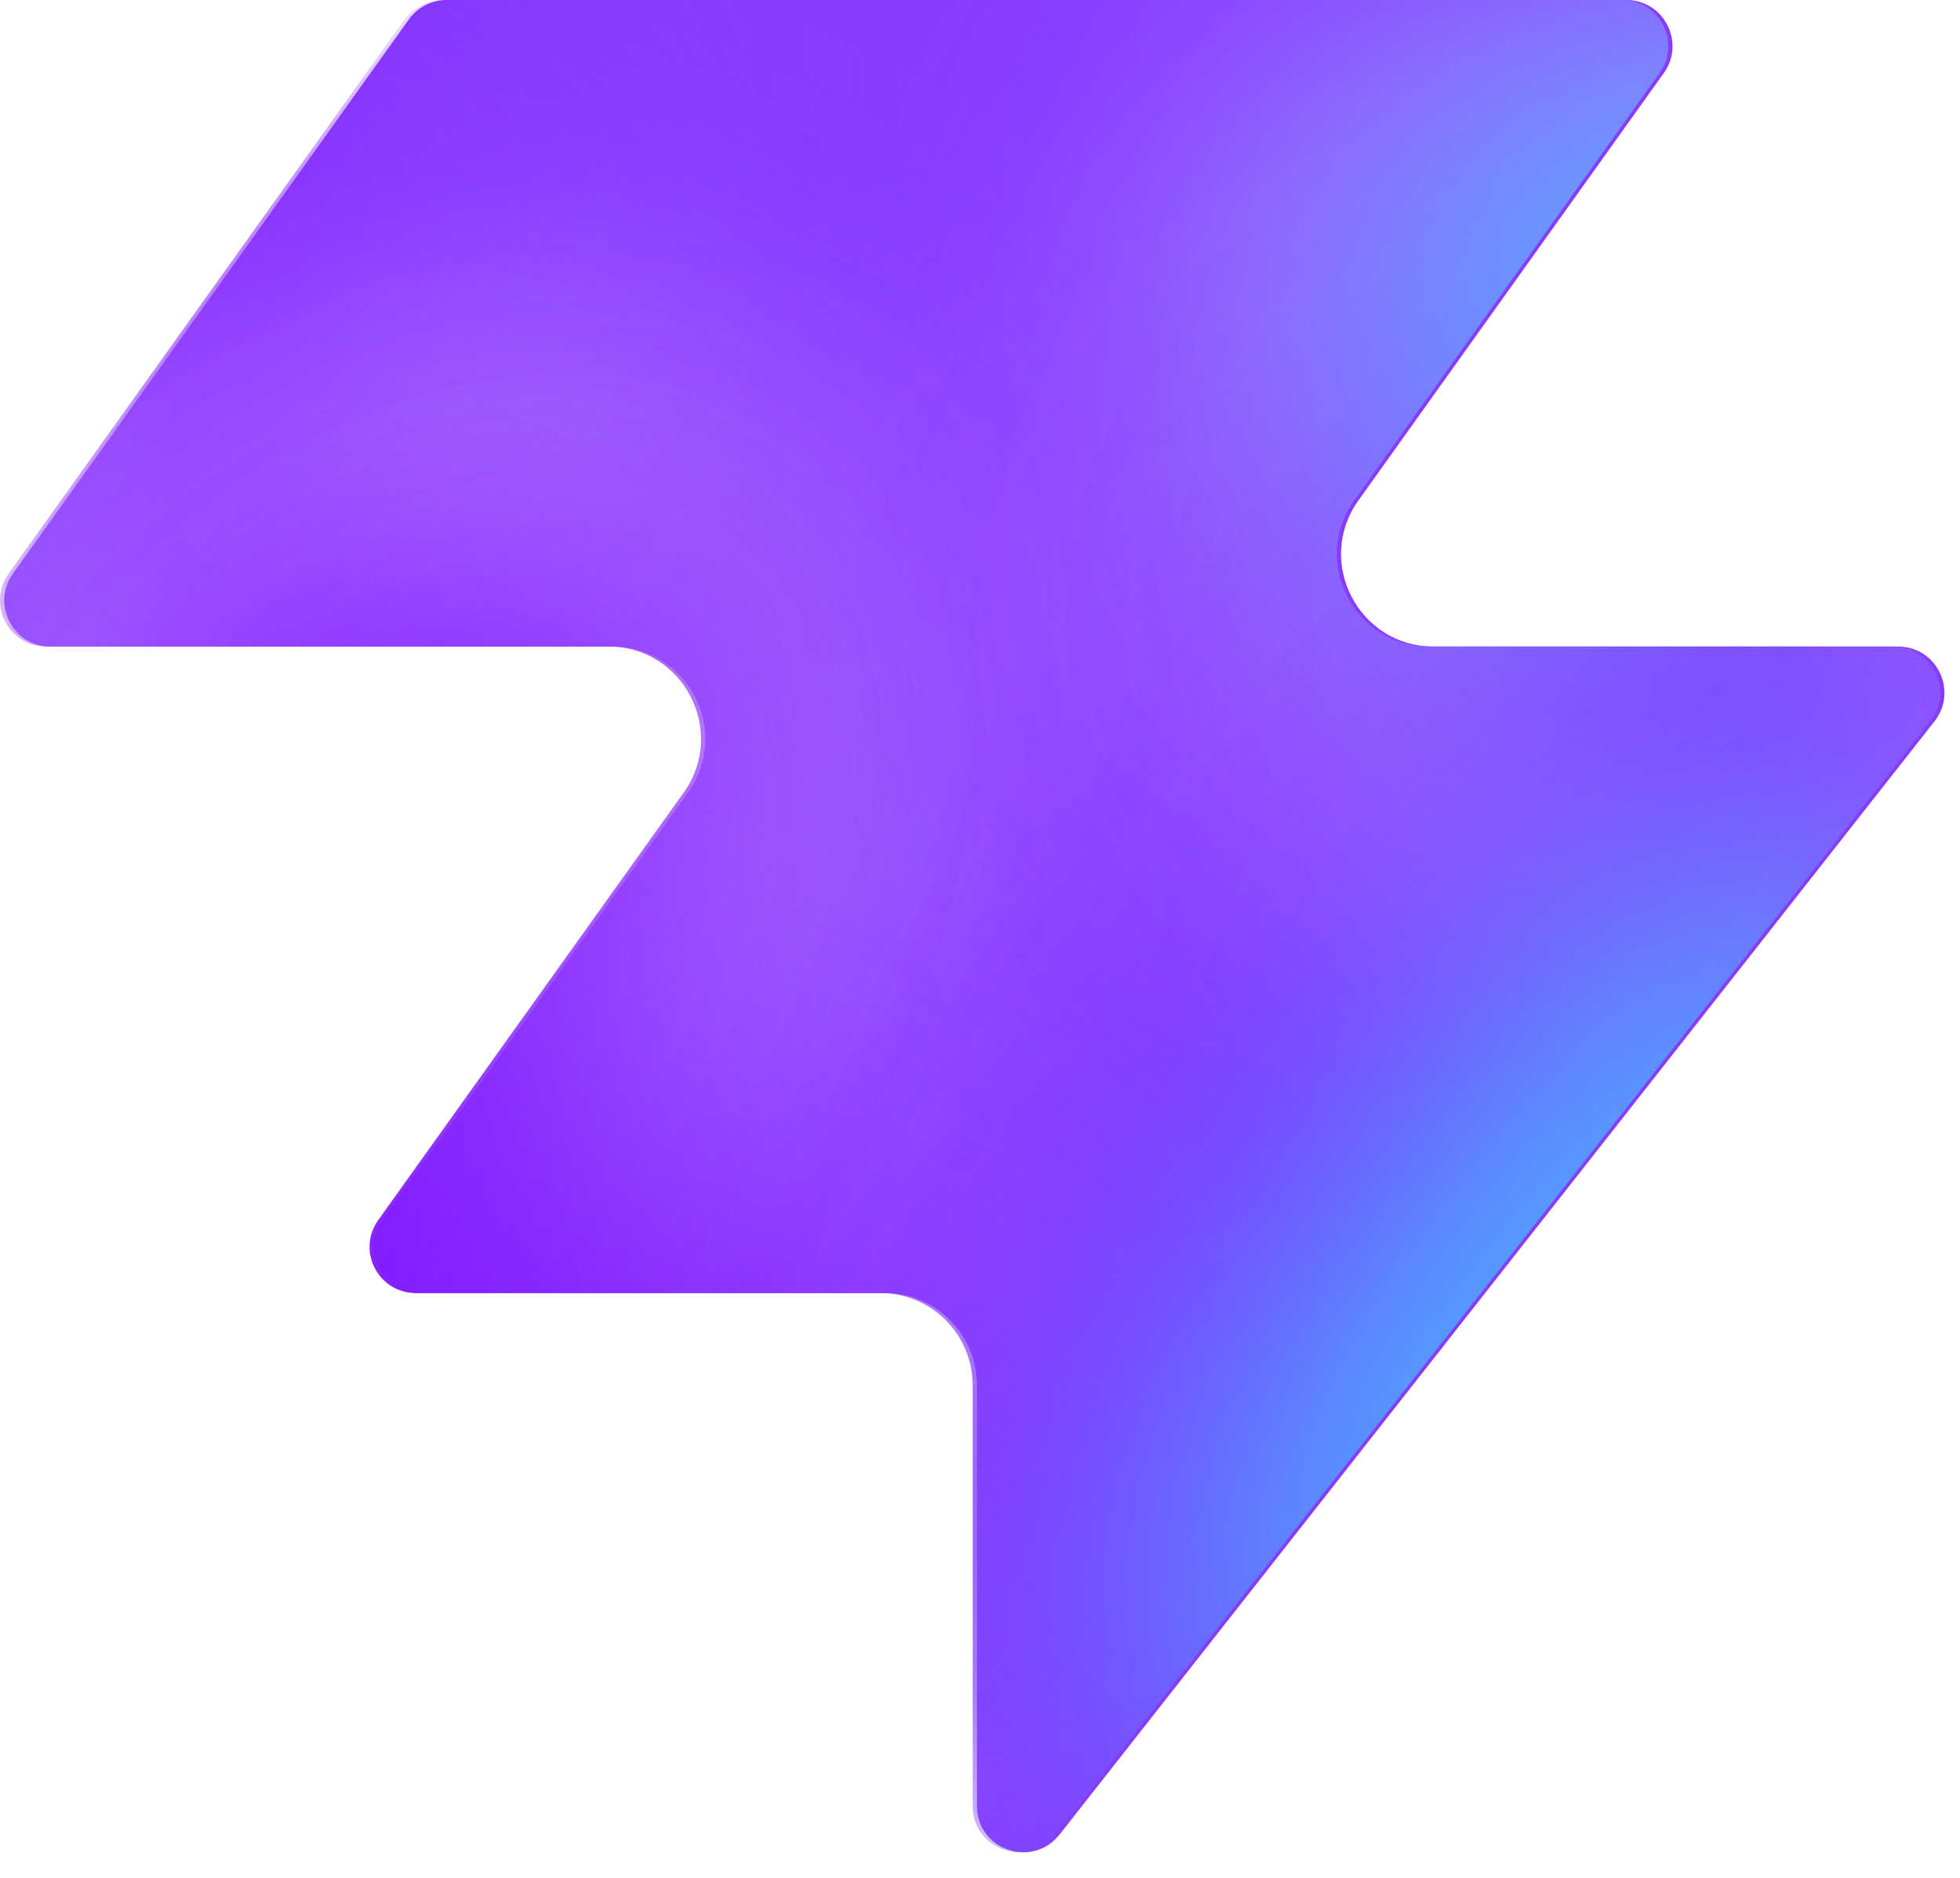
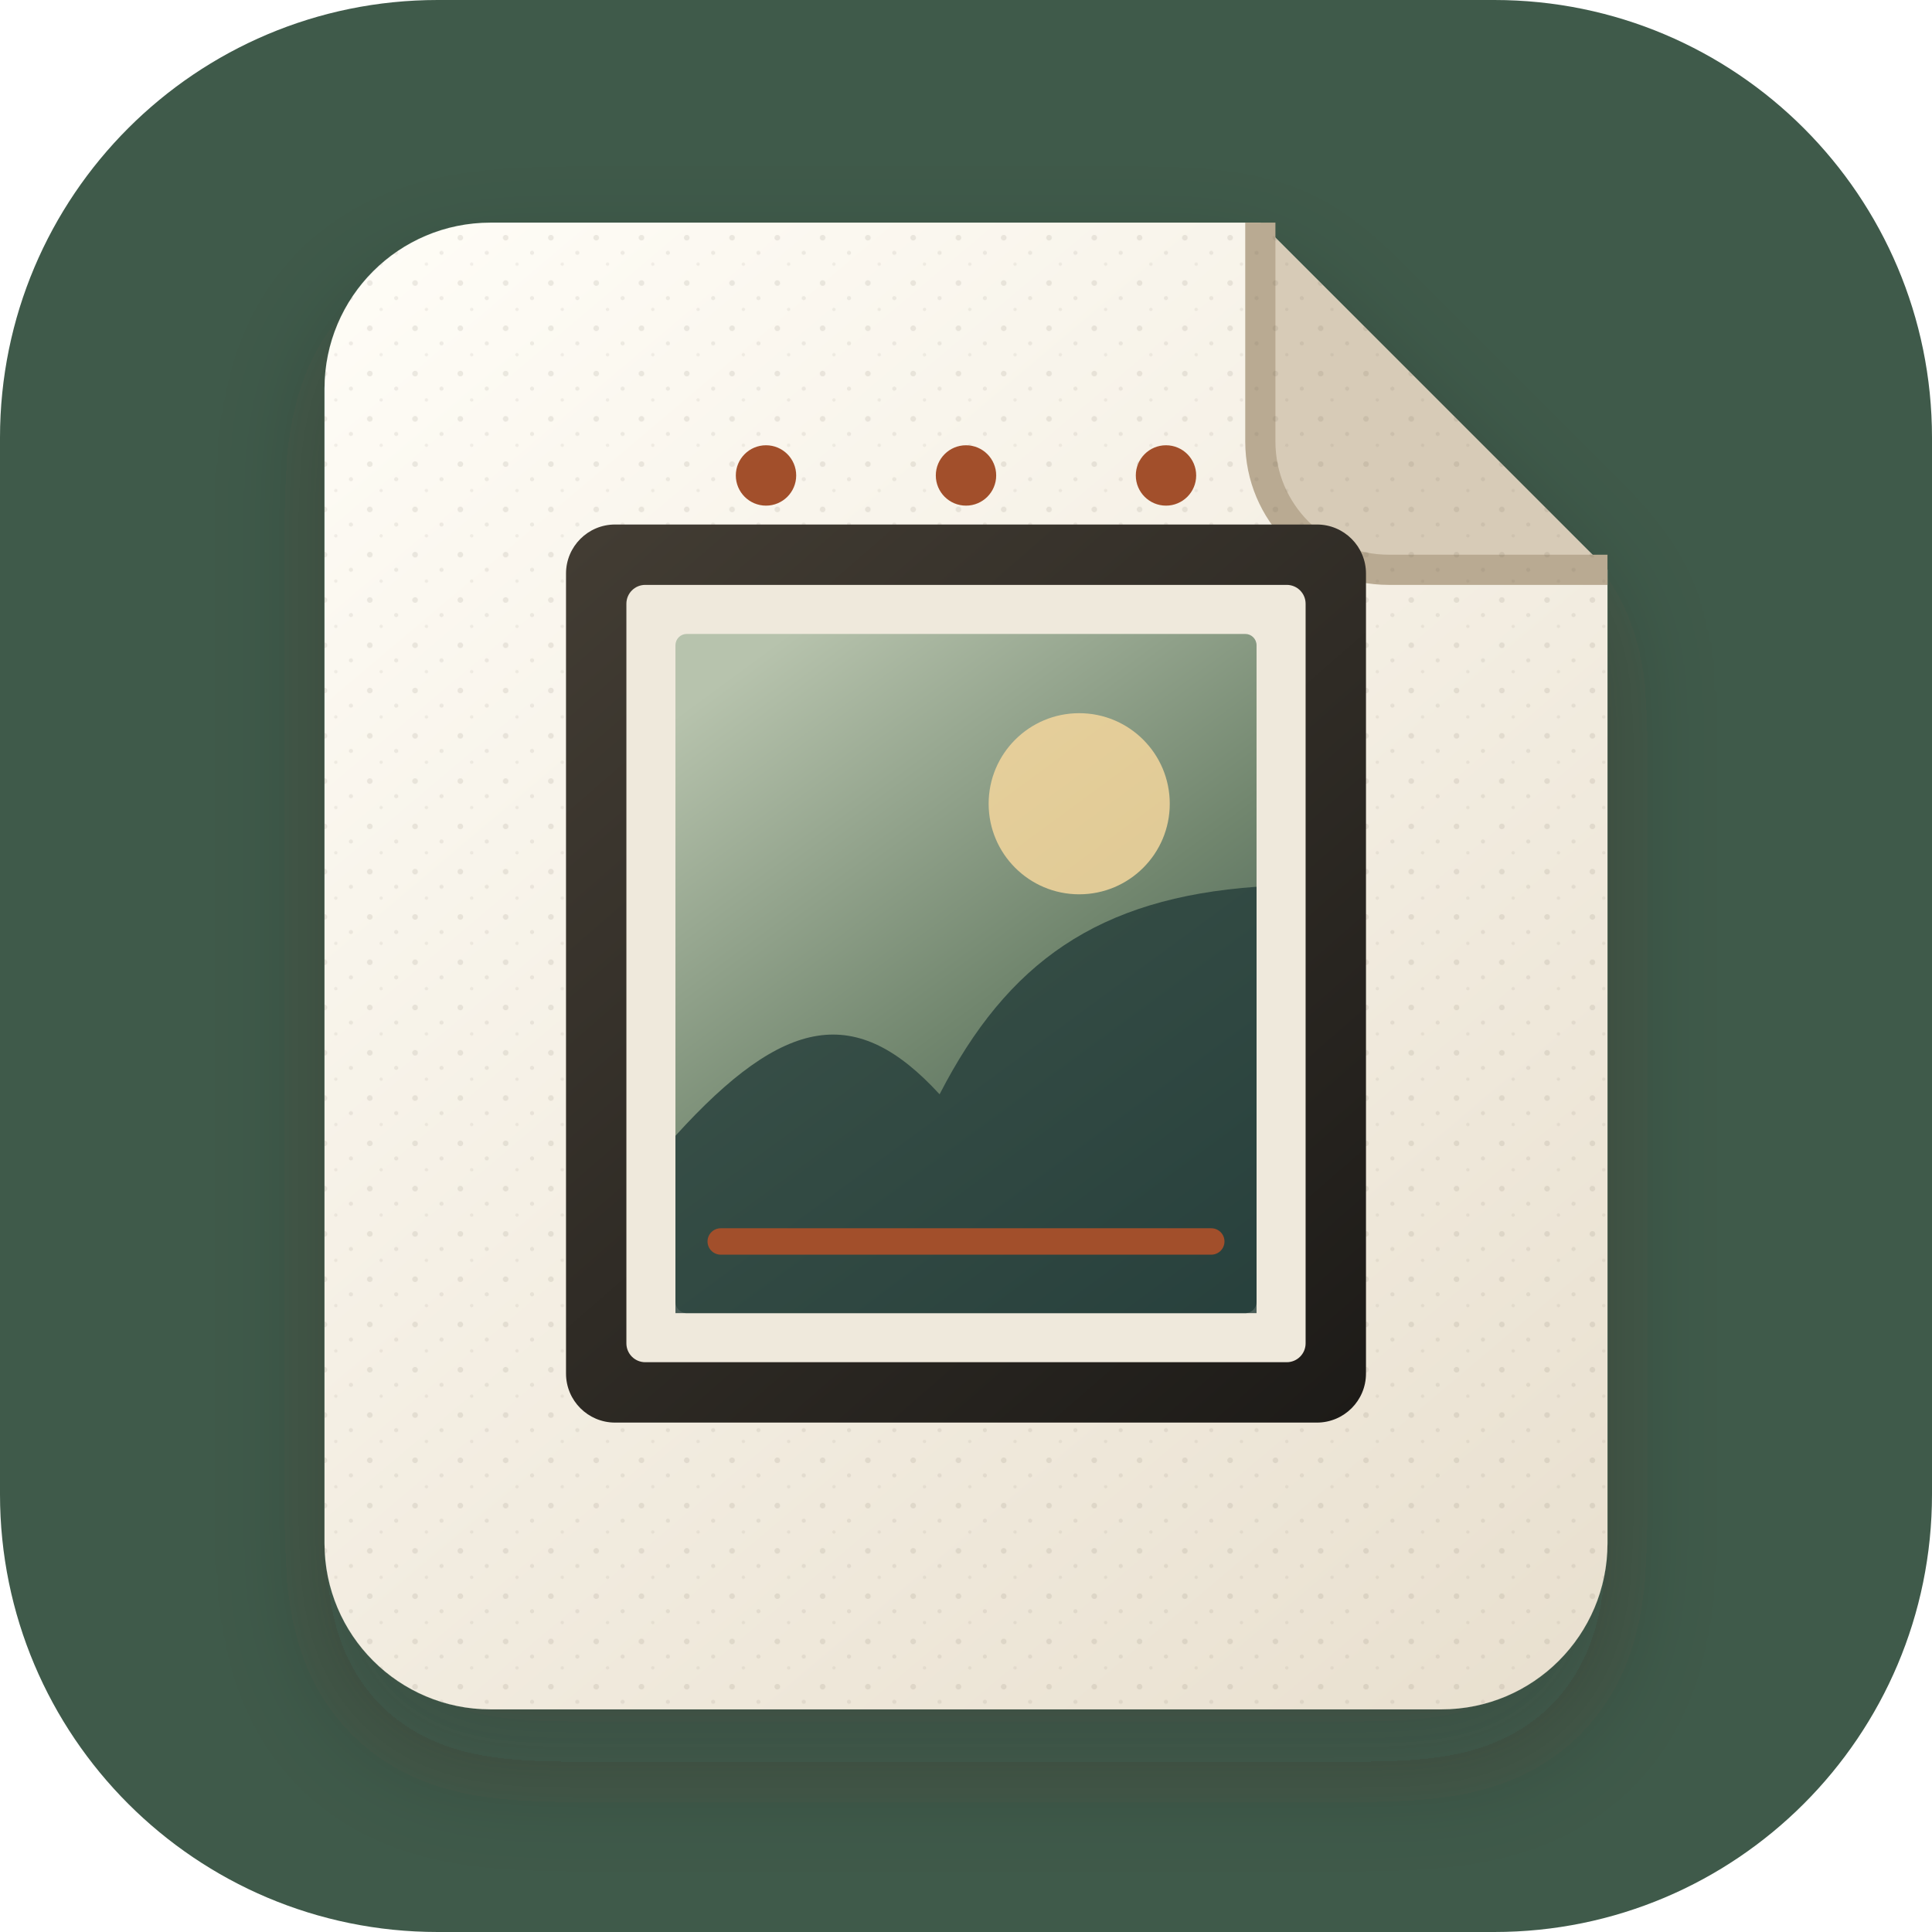
- <svg xmlns="http://www.w3.org/2000/svg" width="48" height="46" fill="none" viewBox="0 0 48 46">
-   <path fill="#863bff" d="M25.946 44.938c-.664.845-2.021.375-2.021-.698V33.937a2.26 2.26 0 0 0-2.262-2.262H10.287c-.92 0-1.456-1.04-.92-1.788l7.48-10.471c1.07-1.497 0-3.578-1.842-3.578H1.237c-.92 0-1.456-1.04-.92-1.788L10.013.474c.214-.297.556-.474.92-.474h28.894c.92 0 1.456 1.04.92 1.788l-7.48 10.471c-1.07 1.498 0 3.579 1.842 3.579h11.377c.943 0 1.473 1.088.89 1.83L25.947 44.94z" style="fill:#863bff;fill:color(display-p3 .525 .23 1);fill-opacity:1" />
-   <mask id="a" width="48" height="46" x="0" y="0" maskUnits="userSpaceOnUse" style="mask-type:alpha">
-     <path fill="#000" d="M25.842 44.938c-.664.844-2.021.375-2.021-.698V33.937a2.26 2.26 0 0 0-2.262-2.262H10.183c-.92 0-1.456-1.04-.92-1.788l7.48-10.471c1.07-1.498 0-3.579-1.842-3.579H1.133c-.92 0-1.456-1.04-.92-1.787L9.91.473c.214-.297.556-.474.92-.474h28.894c.92 0 1.456 1.04.92 1.788l-7.48 10.471c-1.07 1.498 0 3.578 1.842 3.578h11.377c.943 0 1.473 1.088.89 1.832L25.843 44.94z" style="fill:#000;fill-opacity:1" />
-   </mask>
-   <g mask="url(#a)">
-     <g filter="url(#b)">
-       <ellipse cx="5.508" cy="14.704" fill="#ede6ff" rx="5.508" ry="14.704" style="fill:#ede6ff;fill:color(display-p3 .927 .903 1);fill-opacity:1" transform="matrix(.00324 1 1 -.00324 -4.47 31.516)" />
-     </g>
-     <g filter="url(#c)">
-       <ellipse cx="10.399" cy="29.851" fill="#ede6ff" rx="10.399" ry="29.851" style="fill:#ede6ff;fill:color(display-p3 .927 .903 1);fill-opacity:1" transform="matrix(.00324 1 1 -.00324 -39.328 7.883)" />
-     </g>
-     <g filter="url(#d)">
-       <ellipse cx="5.508" cy="30.487" fill="#7e14ff" rx="5.508" ry="30.487" style="fill:#7e14ff;fill:color(display-p3 .492 .077 1);fill-opacity:1" transform="rotate(89.814 -25.913 -14.639)scale(1 -1)" />
-     </g>
-     <g filter="url(#e)">
-       <ellipse cx="5.508" cy="30.599" fill="#7e14ff" rx="5.508" ry="30.599" style="fill:#7e14ff;fill:color(display-p3 .492 .077 1);fill-opacity:1" transform="rotate(89.814 -32.644 -3.334)scale(1 -1)" />
-     </g>
-     <g filter="url(#f)">
-       <ellipse cx="5.508" cy="30.599" fill="#7e14ff" rx="5.508" ry="30.599" style="fill:#7e14ff;fill:color(display-p3 .492 .077 1);fill-opacity:1" transform="matrix(.00324 1 1 -.00324 -34.34 30.47)" />
-     </g>
-     <g filter="url(#g)">
-       <ellipse cx="14.072" cy="22.078" fill="#ede6ff" rx="14.072" ry="22.078" style="fill:#ede6ff;fill:color(display-p3 .927 .903 1);fill-opacity:1" transform="rotate(93.35 24.506 48.493)scale(-1 1)" />
-     </g>
-     <g filter="url(#h)">
-       <ellipse cx="3.47" cy="21.501" fill="#7e14ff" rx="3.47" ry="21.501" style="fill:#7e14ff;fill:color(display-p3 .492 .077 1);fill-opacity:1" transform="rotate(89.009 28.708 47.59)scale(-1 1)" />
-     </g>
-     <g filter="url(#i)">
-       <ellipse cx="3.47" cy="21.501" fill="#7e14ff" rx="3.47" ry="21.501" style="fill:#7e14ff;fill:color(display-p3 .492 .077 1);fill-opacity:1" transform="rotate(89.009 28.708 47.59)scale(-1 1)" />
-     </g>
-     <g filter="url(#j)">
-       <ellipse cx=".387" cy="8.972" fill="#7e14ff" rx="4.407" ry="29.108" style="fill:#7e14ff;fill:color(display-p3 .492 .077 1);fill-opacity:1" transform="rotate(39.51 .387 8.972)" />
-     </g>
-     <g filter="url(#k)">
-       <ellipse cx="47.523" cy="-6.092" fill="#7e14ff" rx="4.407" ry="29.108" style="fill:#7e14ff;fill:color(display-p3 .492 .077 1);fill-opacity:1" transform="rotate(37.892 47.523 -6.092)" />
-     </g>
-     <g filter="url(#l)">
-       <ellipse cx="41.412" cy="6.333" fill="#47bfff" rx="5.971" ry="9.665" style="fill:#47bfff;fill:color(display-p3 .28 .748 1);fill-opacity:1" transform="rotate(37.892 41.412 6.333)" />
-     </g>
-     <g filter="url(#m)">
-       <ellipse cx="-1.879" cy="38.332" fill="#7e14ff" rx="4.407" ry="29.108" style="fill:#7e14ff;fill:color(display-p3 .492 .077 1);fill-opacity:1" transform="rotate(37.892 -1.88 38.332)" />
-     </g>
-     <g filter="url(#n)">
-       <ellipse cx="-1.879" cy="38.332" fill="#7e14ff" rx="4.407" ry="29.108" style="fill:#7e14ff;fill:color(display-p3 .492 .077 1);fill-opacity:1" transform="rotate(37.892 -1.88 38.332)" />
-     </g>
-     <g filter="url(#o)">
-       <ellipse cx="35.651" cy="29.907" fill="#7e14ff" rx="4.407" ry="29.108" style="fill:#7e14ff;fill:color(display-p3 .492 .077 1);fill-opacity:1" transform="rotate(37.892 35.651 29.907)" />
-     </g>
-     <g filter="url(#p)">
-       <ellipse cx="38.418" cy="32.4" fill="#47bfff" rx="5.971" ry="15.297" style="fill:#47bfff;fill:color(display-p3 .28 .748 1);fill-opacity:1" transform="rotate(37.892 38.418 32.4)" />
-     </g>
-   </g>
+ <svg xmlns="http://www.w3.org/2000/svg" viewBox="0 0 512 512" role="img" aria-labelledby="title desc">
  <defs>
-     <filter id="b" width="60.045" height="41.654" x="-19.77" y="16.149" color-interpolation-filters="sRGB" filterUnits="userSpaceOnUse">
-       <feFlood flood-opacity="0" result="BackgroundImageFix" />
-       <feBlend in="SourceGraphic" in2="BackgroundImageFix" result="shape" />
-       <feGaussianBlur result="effect1_foregroundBlur_2002_17158" stdDeviation="7.659" />
+     <linearGradient id="paper" x1="88" y1="60" x2="424" y2="458" gradientUnits="userSpaceOnUse">
+       <stop stop-color="#fffdf7" />
+       <stop offset="1" stop-color="#e8dfce" />
+     </linearGradient>
+     <linearGradient id="frame" x1="156" y1="142" x2="359" y2="375" gradientUnits="userSpaceOnUse">
+       <stop stop-color="#423c33" />
+       <stop offset="1" stop-color="#1d1b18" />
+     </linearGradient>
+     <linearGradient id="photo" x1="203" y1="172" x2="328" y2="342" gradientUnits="userSpaceOnUse">
+       <stop stop-color="#b7c3ad" />
+       <stop offset=".52" stop-color="#71866e" />
+       <stop offset="1" stop-color="#344e48" />
+     </linearGradient>
+     <filter id="shadow" x="0" y="0" width="512" height="512" filterUnits="userSpaceOnUse">
+       <feDropShadow dx="0" dy="14" stdDeviation="16" flood-color="#30291f" flood-opacity=".22" />
    </filter>
-     <filter id="c" width="90.34" height="51.437" x="-54.613" y="-7.533" color-interpolation-filters="sRGB" filterUnits="userSpaceOnUse">
-       <feFlood flood-opacity="0" result="BackgroundImageFix" />
-       <feBlend in="SourceGraphic" in2="BackgroundImageFix" result="shape" />
-       <feGaussianBlur result="effect1_foregroundBlur_2002_17158" stdDeviation="7.659" />
-     </filter>
-     <filter id="d" width="79.355" height="29.4" x="-49.64" y="2.03" color-interpolation-filters="sRGB" filterUnits="userSpaceOnUse">
-       <feFlood flood-opacity="0" result="BackgroundImageFix" />
-       <feBlend in="SourceGraphic" in2="BackgroundImageFix" result="shape" />
-       <feGaussianBlur result="effect1_foregroundBlur_2002_17158" stdDeviation="4.596" />
-     </filter>
-     <filter id="e" width="79.579" height="29.4" x="-45.045" y="20.029" color-interpolation-filters="sRGB" filterUnits="userSpaceOnUse">
-       <feFlood flood-opacity="0" result="BackgroundImageFix" />
-       <feBlend in="SourceGraphic" in2="BackgroundImageFix" result="shape" />
-       <feGaussianBlur result="effect1_foregroundBlur_2002_17158" stdDeviation="4.596" />
-     </filter>
-     <filter id="f" width="79.579" height="29.4" x="-43.513" y="21.178" color-interpolation-filters="sRGB" filterUnits="userSpaceOnUse">
-       <feFlood flood-opacity="0" result="BackgroundImageFix" />
-       <feBlend in="SourceGraphic" in2="BackgroundImageFix" result="shape" />
-       <feGaussianBlur result="effect1_foregroundBlur_2002_17158" stdDeviation="4.596" />
-     </filter>
-     <filter id="g" width="74.749" height="58.852" x="15.756" y="-17.901" color-interpolation-filters="sRGB" filterUnits="userSpaceOnUse">
-       <feFlood flood-opacity="0" result="BackgroundImageFix" />
-       <feBlend in="SourceGraphic" in2="BackgroundImageFix" result="shape" />
-       <feGaussianBlur result="effect1_foregroundBlur_2002_17158" stdDeviation="7.659" />
-     </filter>
-     <filter id="h" width="61.377" height="25.362" x="23.548" y="2.284" color-interpolation-filters="sRGB" filterUnits="userSpaceOnUse">
-       <feFlood flood-opacity="0" result="BackgroundImageFix" />
-       <feBlend in="SourceGraphic" in2="BackgroundImageFix" result="shape" />
-       <feGaussianBlur result="effect1_foregroundBlur_2002_17158" stdDeviation="4.596" />
-     </filter>
-     <filter id="i" width="61.377" height="25.362" x="23.548" y="2.284" color-interpolation-filters="sRGB" filterUnits="userSpaceOnUse">
-       <feFlood flood-opacity="0" result="BackgroundImageFix" />
-       <feBlend in="SourceGraphic" in2="BackgroundImageFix" result="shape" />
-       <feGaussianBlur result="effect1_foregroundBlur_2002_17158" stdDeviation="4.596" />
-     </filter>
-     <filter id="j" width="56.045" height="63.649" x="-27.636" y="-22.853" color-interpolation-filters="sRGB" filterUnits="userSpaceOnUse">
-       <feFlood flood-opacity="0" result="BackgroundImageFix" />
-       <feBlend in="SourceGraphic" in2="BackgroundImageFix" result="shape" />
-       <feGaussianBlur result="effect1_foregroundBlur_2002_17158" stdDeviation="4.596" />
-     </filter>
-     <filter id="k" width="54.814" height="64.646" x="20.116" y="-38.415" color-interpolation-filters="sRGB" filterUnits="userSpaceOnUse">
-       <feFlood flood-opacity="0" result="BackgroundImageFix" />
-       <feBlend in="SourceGraphic" in2="BackgroundImageFix" result="shape" />
-       <feGaussianBlur result="effect1_foregroundBlur_2002_17158" stdDeviation="4.596" />
-     </filter>
-     <filter id="l" width="33.541" height="35.313" x="24.641" y="-11.323" color-interpolation-filters="sRGB" filterUnits="userSpaceOnUse">
-       <feFlood flood-opacity="0" result="BackgroundImageFix" />
-       <feBlend in="SourceGraphic" in2="BackgroundImageFix" result="shape" />
-       <feGaussianBlur result="effect1_foregroundBlur_2002_17158" stdDeviation="4.596" />
-     </filter>
-     <filter id="m" width="54.814" height="64.646" x="-29.286" y="6.009" color-interpolation-filters="sRGB" filterUnits="userSpaceOnUse">
-       <feFlood flood-opacity="0" result="BackgroundImageFix" />
-       <feBlend in="SourceGraphic" in2="BackgroundImageFix" result="shape" />
-       <feGaussianBlur result="effect1_foregroundBlur_2002_17158" stdDeviation="4.596" />
-     </filter>
-     <filter id="n" width="54.814" height="64.646" x="-29.286" y="6.009" color-interpolation-filters="sRGB" filterUnits="userSpaceOnUse">
-       <feFlood flood-opacity="0" result="BackgroundImageFix" />
-       <feBlend in="SourceGraphic" in2="BackgroundImageFix" result="shape" />
-       <feGaussianBlur result="effect1_foregroundBlur_2002_17158" stdDeviation="4.596" />
-     </filter>
-     <filter id="o" width="54.814" height="64.646" x="8.244" y="-2.416" color-interpolation-filters="sRGB" filterUnits="userSpaceOnUse">
-       <feFlood flood-opacity="0" result="BackgroundImageFix" />
-       <feBlend in="SourceGraphic" in2="BackgroundImageFix" result="shape" />
-       <feGaussianBlur result="effect1_foregroundBlur_2002_17158" stdDeviation="4.596" />
-     </filter>
-     <filter id="p" width="39.409" height="43.623" x="18.713" y="10.588" color-interpolation-filters="sRGB" filterUnits="userSpaceOnUse">
-       <feFlood flood-opacity="0" result="BackgroundImageFix" />
-       <feBlend in="SourceGraphic" in2="BackgroundImageFix" result="shape" />
-       <feGaussianBlur result="effect1_foregroundBlur_2002_17158" stdDeviation="4.596" />
-     </filter>
+     <pattern id="grain" width="12" height="12" patternUnits="userSpaceOnUse">
+       <circle cx="2" cy="3" r=".75" fill="#695d4d" opacity=".12" />
+       <circle cx="9" cy="7" r=".55" fill="#695d4d" opacity=".1" />
+       <circle cx="5" cy="10" r=".45" fill="#695d4d" opacity=".08" />
+     </pattern>
  </defs>
+   <rect width="512" height="512" rx="116" fill="#3f5a4a" />
+   <path d="M86 103c0-24.3 19.7-44 44-44h204l92 92v258c0 24.3-19.7 44-44 44H130c-24.3 0-44-19.7-44-44V103Z" fill="url(#paper)" filter="url(#shadow)" />
+   <path d="M334 59v58c0 18.8 15.2 34 34 34h58L334 59Z" fill="#d7cbb7" />
+   <path d="M334 59v58c0 18.8 15.2 34 34 34h58" fill="none" stroke="#b9aa92" stroke-width="8" stroke-linejoin="round" />
+   <path d="M86 103c0-24.3 19.7-44 44-44h204l92 92v258c0 24.3-19.7 44-44 44H130c-24.3 0-44-19.7-44-44V103Z" fill="url(#grain)" />
+   <rect x="150" y="139" width="212" height="238" rx="13" fill="url(#frame)" />
+   <rect x="166" y="155" width="180" height="206" rx="5" fill="#efe9dc" />
+   <rect x="179" y="168" width="154" height="180" rx="3" fill="url(#photo)" />
+   <path d="M179 301c29-32 48-35 70-11 18-35 42-52 84-55v113H179v-47Z" fill="#263e3b" opacity=".82" />
+   <circle cx="286" cy="213" r="24" fill="#f2d59d" opacity=".86" />
+   <path d="M191 329h130" stroke="#a24f2b" stroke-width="7" stroke-linecap="round" />
+   <circle cx="203" cy="126" r="8" fill="#a24f2b" />
+   <circle cx="256" cy="126" r="8" fill="#a24f2b" />
+   <circle cx="309" cy="126" r="8" fill="#a24f2b" />
</svg>
